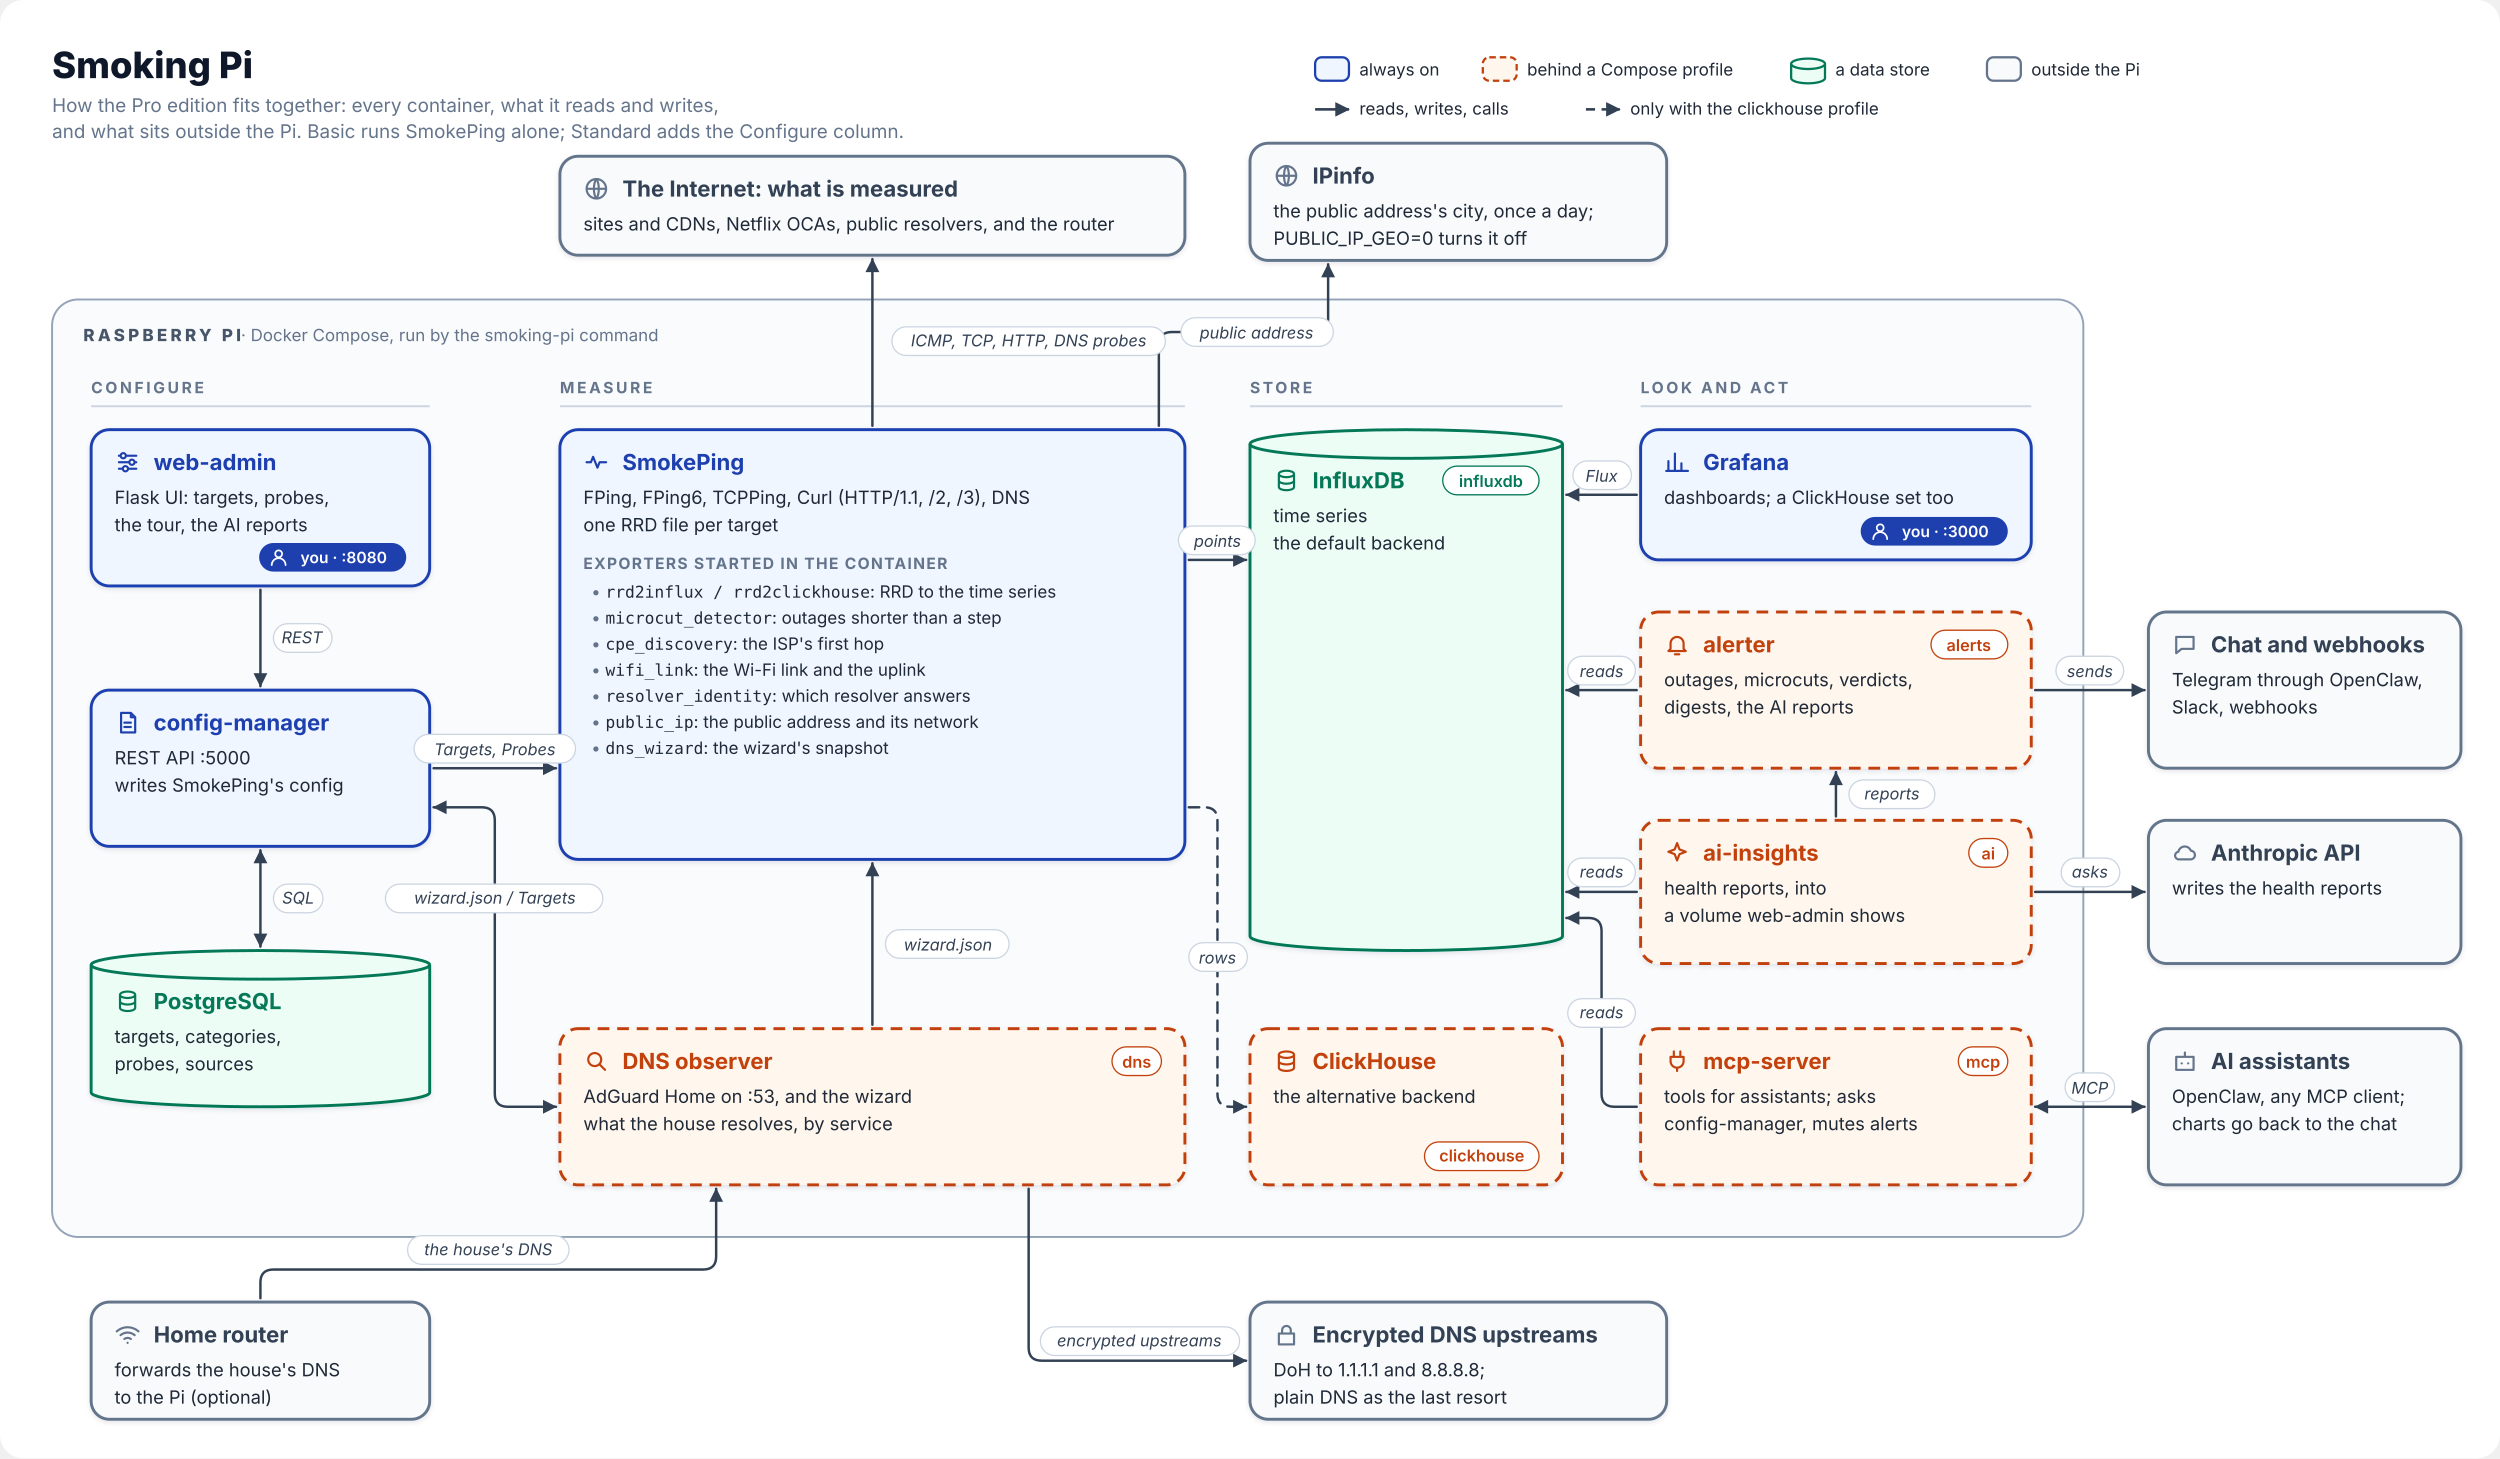
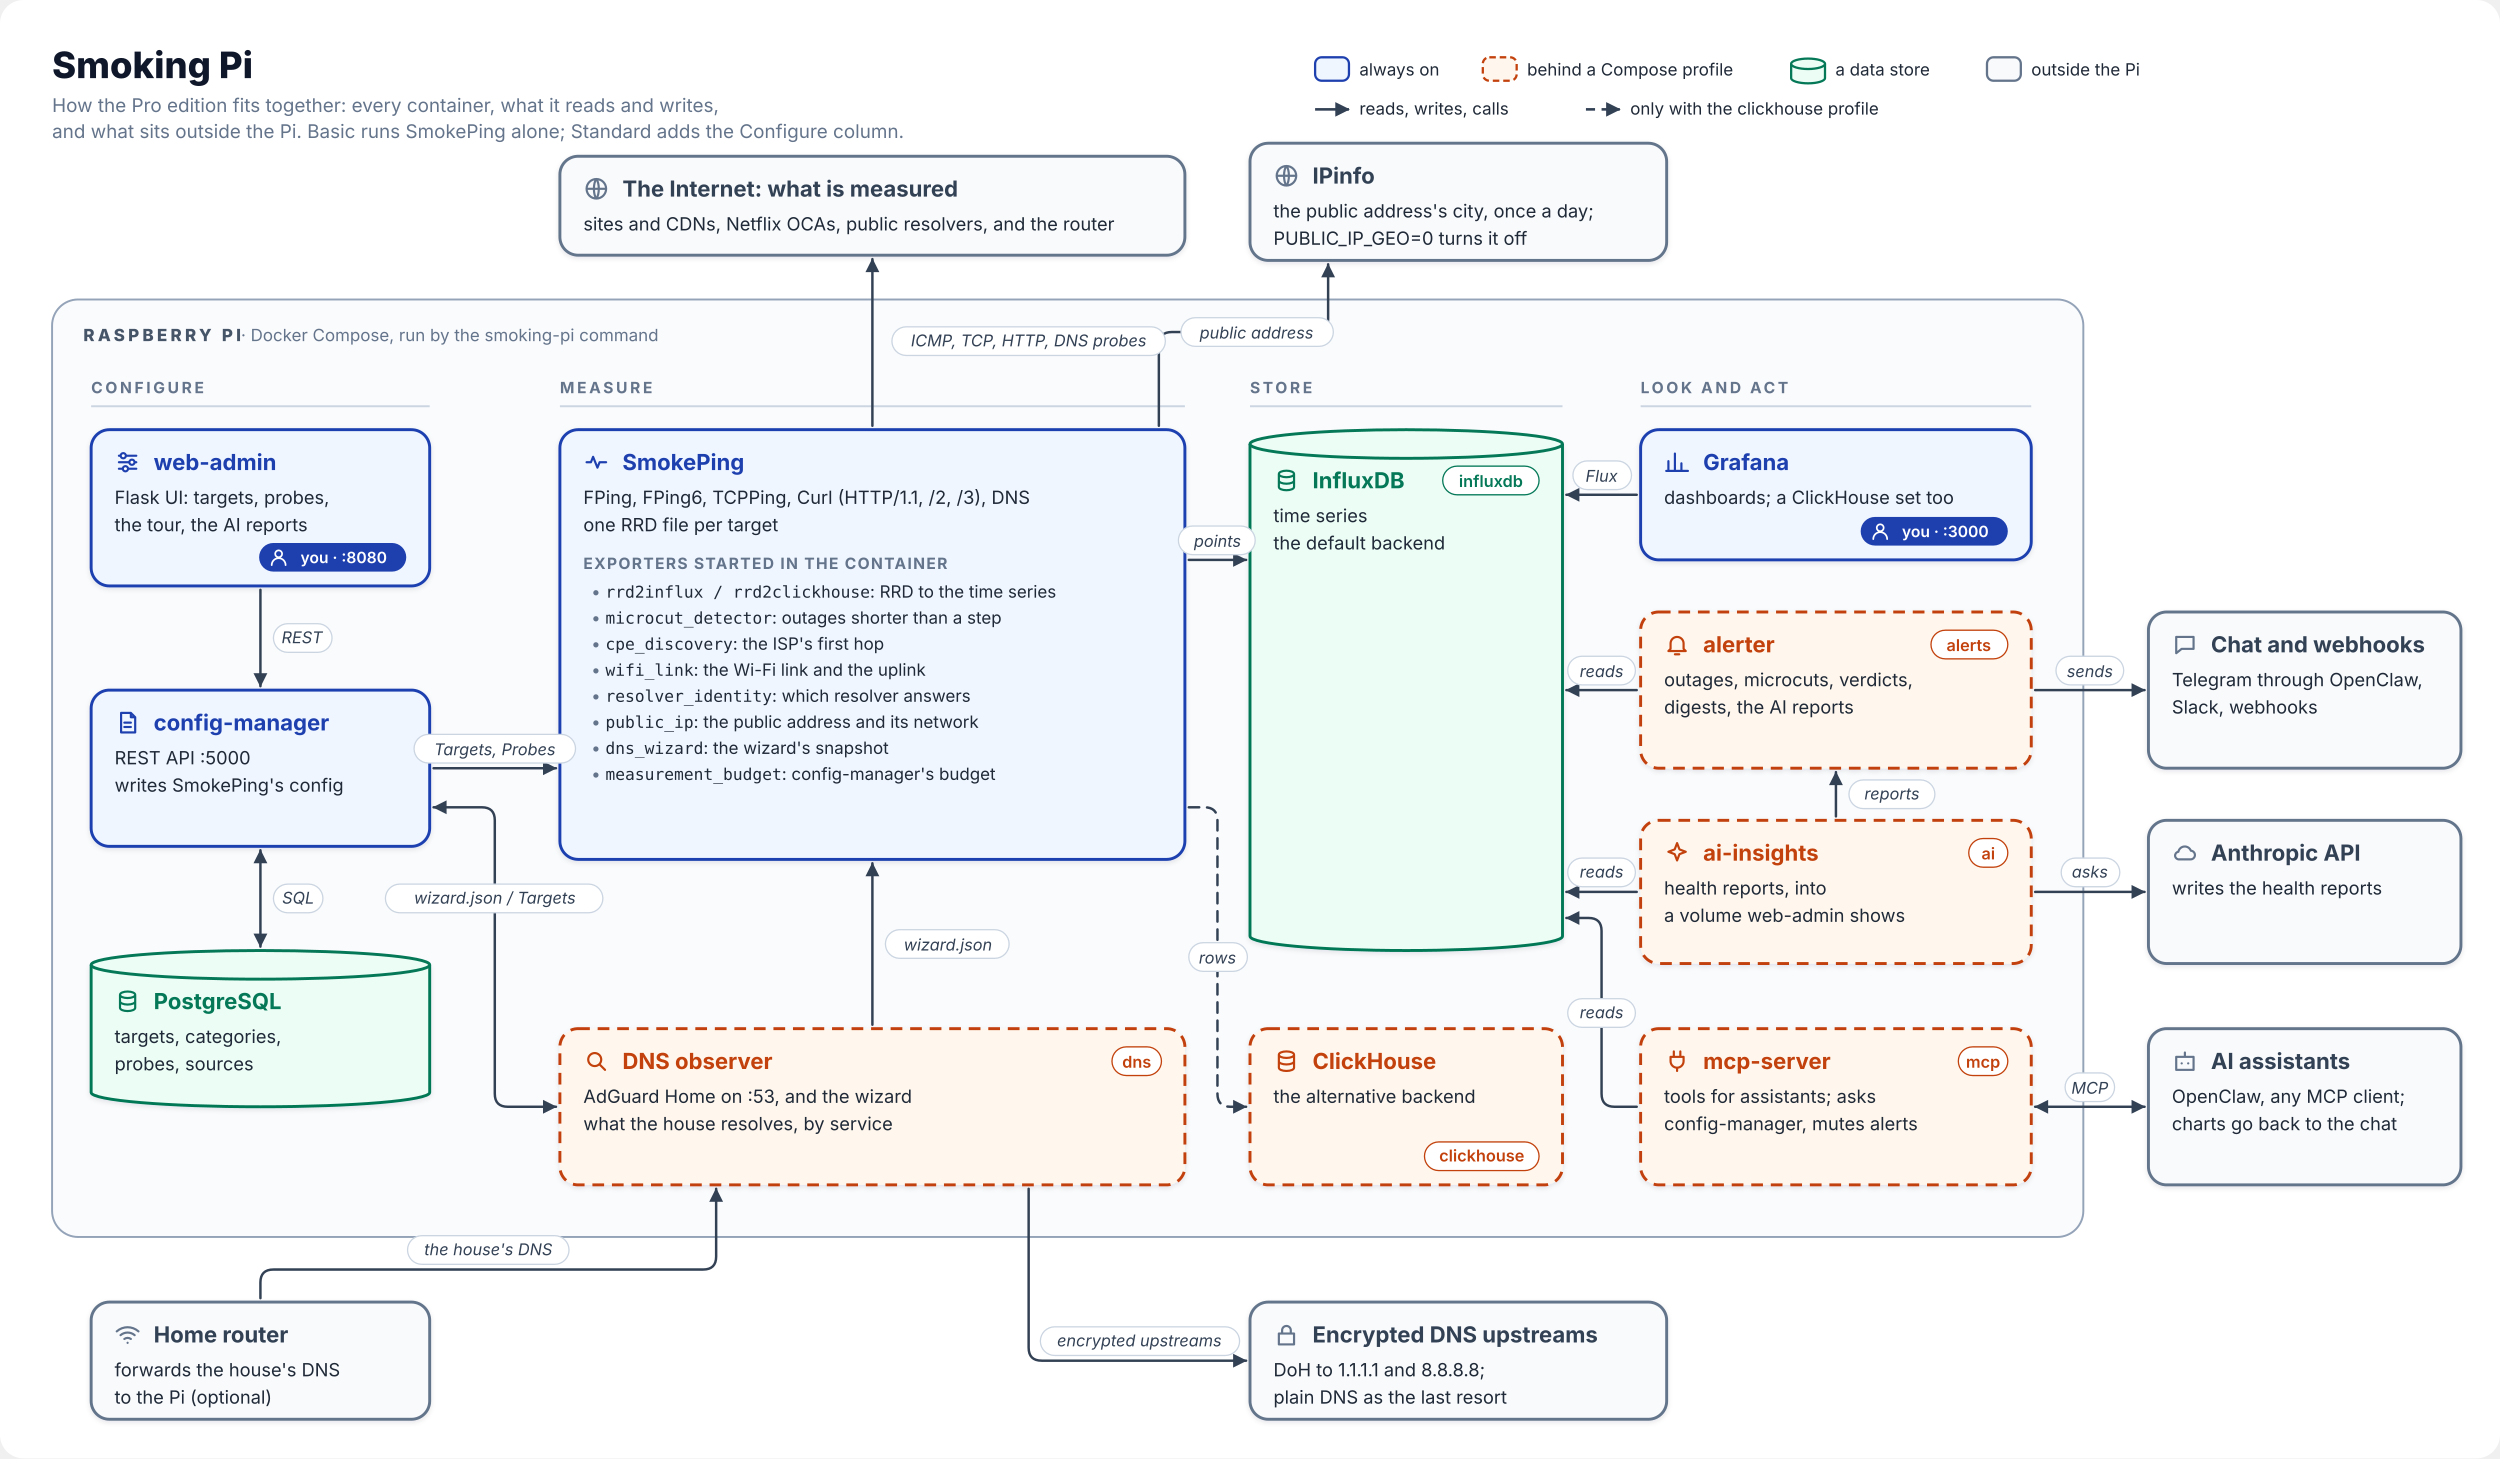
<svg xmlns="http://www.w3.org/2000/svg" viewBox="0 0 1920 1120" width="1920" height="1120" font-family="Inter, ui-sans-serif, system-ui, -apple-system, 'Segoe UI', Helvetica, Arial, sans-serif" role="img" aria-labelledby="t">
  <defs>
    <marker id="arrow" viewBox="0 0 10 10" refX="8.5" refY="5" markerWidth="7" markerHeight="7" orient="auto-start-reverse">
      <path d="M1,1 L9,5 L1,9 z" fill="#334155" />
    </marker>
    <filter id="shadow" x="-4%" y="-6%" width="108%" height="116%">
      <feDropShadow dx="0" dy="1.5" stdDeviation="2" flood-color="#0f172a" flood-opacity="0.10" />
    </filter>
  </defs>
  <rect width="1920" height="1120" rx="18" fill="#ffffff" />
  <text x="40" y="60" font-size="28" font-weight="800" fill="#0f172a">Smoking Pi</text>
  <text x="40" y="86" font-size="14.5" fill="#64748b">How the Pro edition fits together: every container, what it reads and writes,</text>
  <text x="40" y="106" font-size="14.5" fill="#64748b">and what sits outside the Pi. Basic runs SmokePing alone; Standard adds the Configure column.</text>
  <rect x="1010" y="44" width="26" height="18" rx="5" fill="#eff6ff" stroke="#1e40af" stroke-width="1.75" />
  <text x="1044" y="58" font-size="13" fill="#1f2937">always on</text>
  <rect x="1138.8" y="44" width="26" height="18" rx="5" fill="#fff7ed" stroke="#c2410c" stroke-width="1.75" stroke-dasharray="5 3" />
  <text x="1172.8" y="58" font-size="13" fill="#1f2937">behind a Compose profile</text>
  <path d="M1375.6,49 v11 a13,4 0 0 0 26,0 v-11" fill="#ecfdf5" stroke="#047857" stroke-width="1.75" />
  <ellipse cx="1388.6" cy="49" rx="13" ry="4" fill="#ecfdf5" stroke="#047857" stroke-width="1.75" />
  <text x="1409.6" y="58" font-size="13" fill="#1f2937">a data store</text>
  <rect x="1526.0" y="44" width="26" height="18" rx="5" fill="#f8fafc" stroke="#64748b" stroke-width="1.75" />
  <text x="1560.0" y="58" font-size="13" fill="#1f2937">outside the Pi</text>
  <path d="M1010,84 h26" fill="none" stroke="#334155" stroke-width="2" marker-end="url(#arrow)" />
  <text x="1044" y="88" font-size="13" fill="#1f2937">reads, writes, calls</text>
  <path d="M1218.0,84 h26" fill="none" stroke="#334155" stroke-width="2" stroke-dasharray="7 5" marker-end="url(#arrow)" />
  <text x="1252.0" y="88" font-size="13" fill="#1f2937">only with the clickhouse profile</text>
  <rect x="40" y="230" width="1560" height="720" rx="20" fill="#fafbfd" stroke="#94a3b8" stroke-width="1.5" />
  <text x="64" y="262" font-size="13" font-weight="800" letter-spacing="2.5" fill="#475569">RASPBERRY PI<tspan font-weight="400" letter-spacing="0" fill="#64748b">   ·   Docker Compose, run by the smoking-pi command</tspan>
  </text>
  <text x="70" y="302" font-size="12" font-weight="700" letter-spacing="2" fill="#64748b">CONFIGURE</text>
  <path d="M70,312 h260" stroke="#cbd5e1" stroke-width="1.5" />
  <text x="430" y="302" font-size="12" font-weight="700" letter-spacing="2" fill="#64748b">MEASURE</text>
  <path d="M430,312 h480" stroke="#cbd5e1" stroke-width="1.5" />
  <text x="960" y="302" font-size="12" font-weight="700" letter-spacing="2" fill="#64748b">STORE</text>
  <path d="M960,312 h240" stroke="#cbd5e1" stroke-width="1.5" />
  <text x="1260" y="302" font-size="12" font-weight="700" letter-spacing="2" fill="#64748b">LOOK AND ACT</text>
  <path d="M1260,312 h300" stroke="#cbd5e1" stroke-width="1.5" />
  <path d="M200,453 L200,527" fill="none" stroke="#334155" stroke-width="1.9" stroke-linecap="round" marker-end="url(#arrow)" />
  <path d="M200,653 L200,727" fill="none" stroke="#334155" stroke-width="1.9" stroke-linecap="round" marker-start="url(#arrow)" marker-end="url(#arrow)" />
  <path d="M333,590 L427,590" fill="none" stroke="#334155" stroke-width="1.9" stroke-linecap="round" marker-end="url(#arrow)" />
  <path d="M670,327 L670,199" fill="none" stroke="#334155" stroke-width="1.9" stroke-linecap="round" marker-end="url(#arrow)" />
  <path d="M890,327 L890.0,265.0 Q890,255 900.0,255.0 L1010.0,255.0 Q1020,255 1020.0,245.0 L1020,203" fill="none" stroke="#334155" stroke-width="1.9" stroke-linecap="round" marker-end="url(#arrow)" />
  <path d="M913,430 L957,430" fill="none" stroke="#334155" stroke-width="1.9" stroke-linecap="round" marker-end="url(#arrow)" />
  <path d="M913,620 L925.0,620.0 Q935,620 935.0,630.0 L935.0,840.0 Q935,850 945.0,850.0 L957,850" fill="none" stroke="#334155" stroke-width="1.9" stroke-linecap="round" stroke-dasharray="8 6" marker-end="url(#arrow)" />
  <path d="M1257,380 L1203,380" fill="none" stroke="#334155" stroke-width="1.9" stroke-linecap="round" marker-end="url(#arrow)" />
  <path d="M1257,530 L1203,530" fill="none" stroke="#334155" stroke-width="1.9" stroke-linecap="round" marker-end="url(#arrow)" />
  <path d="M1257,685 L1203,685" fill="none" stroke="#334155" stroke-width="1.9" stroke-linecap="round" marker-end="url(#arrow)" />
  <path d="M1257,850 L1240.0,850.0 Q1230,850 1230.0,840.0 L1230.0,715.0 Q1230,705 1220.0,705.0 L1203,705" fill="none" stroke="#334155" stroke-width="1.9" stroke-linecap="round" marker-end="url(#arrow)" />
  <path d="M1563,530 L1647,530" fill="none" stroke="#334155" stroke-width="1.9" stroke-linecap="round" marker-end="url(#arrow)" />
  <path d="M1563,685 L1647,685" fill="none" stroke="#334155" stroke-width="1.9" stroke-linecap="round" marker-end="url(#arrow)" />
  <path d="M1647,850 L1563,850" fill="none" stroke="#334155" stroke-width="1.9" stroke-linecap="round" marker-start="url(#arrow)" marker-end="url(#arrow)" />
  <path d="M1410,627 L1410,593" fill="none" stroke="#334155" stroke-width="1.9" stroke-linecap="round" marker-end="url(#arrow)" />
  <path d="M670,787 L670,663" fill="none" stroke="#334155" stroke-width="1.9" stroke-linecap="round" marker-end="url(#arrow)" />
  <path d="M427,850 L390.0,850.0 Q380,850 380.0,840.0 L380.0,630.0 Q380,620 370.0,620.0 L333,620" fill="none" stroke="#334155" stroke-width="1.9" stroke-linecap="round" marker-start="url(#arrow)" marker-end="url(#arrow)" />
  <path d="M200,997 L200.0,985.0 Q200,975 210.0,975.0 L540.0,975.0 Q550,975 550.0,965.0 L550,913" fill="none" stroke="#334155" stroke-width="1.9" stroke-linecap="round" marker-end="url(#arrow)" />
  <path d="M790,913 L790.0,1035.0 Q790,1045 800.0,1045.0 L957,1045" fill="none" stroke="#334155" stroke-width="1.9" stroke-linecap="round" marker-end="url(#arrow)" />
  <rect x="430" y="120" width="480" height="76" rx="14" fill="#f8fafc" stroke="#64748b" stroke-width="2.25" filter="url(#shadow)" />
  <g transform="translate(448,135) scale(0.833)" fill="none" stroke="#64748b" stroke-width="2" stroke-linecap="round" stroke-linejoin="round">
    <path d="M3 12a9 9 0 1 0 18 0 9 9 0 1 0-18 0M3 12h18M12 3c3 3.5 3 14.5 0 18M12 3c-3 3.5-3 14.5 0 18" />
  </g>
  <text x="478" y="151" font-size="17" font-weight="700" fill="#334155">The Internet: what is measured</text>
  <text x="448" y="177" font-size="14" fill="#1f2937">sites and CDNs, Netflix OCAs, public resolvers, and the router</text>
  <rect x="960" y="110" width="320" height="90" rx="14" fill="#f8fafc" stroke="#64748b" stroke-width="2.25" filter="url(#shadow)" />
  <g transform="translate(978,125) scale(0.833)" fill="none" stroke="#64748b" stroke-width="2" stroke-linecap="round" stroke-linejoin="round">
    <path d="M3 12a9 9 0 1 0 18 0 9 9 0 1 0-18 0M3 12h18M12 3c3 3.5 3 14.5 0 18M12 3c-3 3.5-3 14.5 0 18" />
  </g>
  <text x="1008" y="141" font-size="17" font-weight="700" fill="#334155">IPinfo</text>
  <text x="978" y="167" font-size="14" fill="#1f2937">the public address's city, once a day;</text>
  <text x="978" y="188" font-size="14" fill="#1f2937">PUBLIC_IP_GEO=0 turns it off</text>
  <rect x="70" y="1000" width="260" height="90" rx="14" fill="#f8fafc" stroke="#64748b" stroke-width="2.25" filter="url(#shadow)" />
  <g transform="translate(88,1015) scale(0.833)" fill="none" stroke="#64748b" stroke-width="2" stroke-linecap="round" stroke-linejoin="round">
    <path d="M2 9a15 15 0 0 1 20 0M5.5 12.5a10 10 0 0 1 13 0M9 16a5 5 0 0 1 6 0M12 19.5v.1" />
  </g>
  <text x="118" y="1031" font-size="17" font-weight="700" fill="#334155">Home router</text>
  <text x="88" y="1057" font-size="14" fill="#1f2937">forwards the house's DNS</text>
  <text x="88" y="1078" font-size="14" fill="#1f2937">to the Pi (optional)</text>
  <rect x="960" y="1000" width="320" height="90" rx="14" fill="#f8fafc" stroke="#64748b" stroke-width="2.25" filter="url(#shadow)" />
  <g transform="translate(978,1015) scale(0.833)" fill="none" stroke="#64748b" stroke-width="2" stroke-linecap="round" stroke-linejoin="round">
    <path d="M5 11h14v10H5zM8 11V8a4 4 0 0 1 8 0v3" />
  </g>
  <text x="1008" y="1031" font-size="17" font-weight="700" fill="#334155">Encrypted DNS upstreams</text>
  <text x="978" y="1057" font-size="14" fill="#1f2937">DoH to 1.1.1.1 and 8.8.8.8;</text>
  <text x="978" y="1078" font-size="14" fill="#1f2937">plain DNS as the last resort</text>
  <rect x="1650" y="470" width="240" height="120" rx="14" fill="#f8fafc" stroke="#64748b" stroke-width="2.25" filter="url(#shadow)" />
  <g transform="translate(1668,485) scale(0.833)" fill="none" stroke="#64748b" stroke-width="2" stroke-linecap="round" stroke-linejoin="round">
    <path d="M4 5h16v11H9l-5 4z" />
  </g>
  <text x="1698" y="501" font-size="17" font-weight="700" fill="#334155">Chat and webhooks</text>
  <text x="1668" y="527" font-size="14" fill="#1f2937">Telegram through OpenClaw,</text>
  <text x="1668" y="548" font-size="14" fill="#1f2937">Slack, webhooks</text>
  <rect x="1650" y="630" width="240" height="110" rx="14" fill="#f8fafc" stroke="#64748b" stroke-width="2.25" filter="url(#shadow)" />
  <g transform="translate(1668,645) scale(0.833)" fill="none" stroke="#64748b" stroke-width="2" stroke-linecap="round" stroke-linejoin="round">
    <path d="M7 18h10a4 4 0 0 0 .5-8A6 6 0 0 0 6 11a3.5 3.5 0 0 0 1 7z" />
  </g>
  <text x="1698" y="661" font-size="17" font-weight="700" fill="#334155">Anthropic API</text>
  <text x="1668" y="687" font-size="14" fill="#1f2937">writes the health reports</text>
  <rect x="1650" y="790" width="240" height="120" rx="14" fill="#f8fafc" stroke="#64748b" stroke-width="2.25" filter="url(#shadow)" />
  <g transform="translate(1668,805) scale(0.833)" fill="none" stroke="#64748b" stroke-width="2" stroke-linecap="round" stroke-linejoin="round">
    <path d="M4 8h16v12H4zM12 4v4M9 14h.1M15 14h.1" />
  </g>
  <text x="1698" y="821" font-size="17" font-weight="700" fill="#334155">AI assistants</text>
  <text x="1668" y="847" font-size="14" fill="#1f2937">OpenClaw, any MCP client;</text>
  <text x="1668" y="868" font-size="14" fill="#1f2937">charts go back to the chat</text>
  <rect x="70" y="330" width="260" height="120" rx="14" fill="#eff6ff" stroke="#1e40af" stroke-width="2.25" filter="url(#shadow)" />
  <g transform="translate(88,345) scale(0.833)" fill="none" stroke="#1e40af" stroke-width="2" stroke-linecap="round" stroke-linejoin="round">
    <path d="M4 6h16M4 12h16M4 18h16" />
    <circle cx="8" cy="6" r="2.4" fill="#ffffff" />
    <circle cx="16" cy="12" r="2.4" fill="#ffffff" />
    <circle cx="10" cy="18" r="2.4" fill="#ffffff" />
  </g>
  <text x="118" y="361" font-size="17" font-weight="700" fill="#1e40af">web-admin</text>
  <rect x="199" y="417" width="113" height="22" rx="11" fill="#1e40af" />
  <g transform="translate(206,420) scale(0.667)" fill="none" stroke="#ffffff" stroke-width="2" stroke-linecap="round" stroke-linejoin="round">
    <path d="M8 8a4 4 0 1 0 8 0 4 4 0 1 0-8 0M4 21a8 8 0 0 1 16 0" />
  </g>
  <text x="264" y="432.5" text-anchor="middle" font-size="12" font-weight="600" fill="#ffffff">you · :8080</text>
  <text x="88" y="387" font-size="14" fill="#1f2937">Flask UI: targets, probes,</text>
  <text x="88" y="408" font-size="14" fill="#1f2937">the tour, the AI reports</text>
  <rect x="70" y="530" width="260" height="120" rx="14" fill="#eff6ff" stroke="#1e40af" stroke-width="2.25" filter="url(#shadow)" />
  <g transform="translate(88,545) scale(0.833)" fill="none" stroke="#1e40af" stroke-width="2" stroke-linecap="round" stroke-linejoin="round">
    <path d="M6 3h9l4 4v14H6zM15 3v4h4M9 12h6M9 16h6" />
  </g>
  <text x="118" y="561" font-size="17" font-weight="700" fill="#1e40af">config-manager</text>
  <text x="88" y="587" font-size="14" fill="#1f2937">REST API :5000</text>
  <text x="88" y="608" font-size="14" fill="#1f2937">writes SmokePing's config</text>
  <path d="M70,741 v98 a130.0,11 0 0 0 260,0 v-98" fill="#ecfdf5" stroke="#047857" stroke-width="2.25" filter="url(#shadow)" />
  <ellipse cx="200.0" cy="741" rx="130.0" ry="11" fill="#ecfdf5" stroke="#047857" stroke-width="2.25" />
  <g transform="translate(88,759) scale(0.833)" fill="none" stroke="#047857" stroke-width="2" stroke-linecap="round" stroke-linejoin="round">
    <path d="M5 6c0-1.7 3.1-3 7-3s7 1.3 7 3-3.1 3-7 3-7-1.3-7-3zM5 6v12c0 1.7 3.1 3 7 3s7-1.3 7-3V6M5 12c0 1.7 3.1 3 7 3s7-1.3 7-3" />
  </g>
  <text x="118" y="775" font-size="17" font-weight="700" fill="#047857">PostgreSQL</text>
  <text x="88" y="801" font-size="14" fill="#1f2937">targets, categories,</text>
  <text x="88" y="822" font-size="14" fill="#1f2937">probes, sources</text>
  <rect x="430" y="330" width="480" height="330" rx="14" fill="#eff6ff" stroke="#1e40af" stroke-width="2.25" filter="url(#shadow)" />
  <g transform="translate(448,345) scale(0.833)" fill="none" stroke="#1e40af" stroke-width="2" stroke-linecap="round" stroke-linejoin="round">
    <path d="M3 12h4l2-5 4 10 2-5h6" />
  </g>
  <text x="478" y="361" font-size="17" font-weight="700" fill="#1e40af">SmokePing</text>
  <text x="448" y="387" font-size="14" fill="#1f2937">FPing, FPing6, TCPPing, Curl (HTTP/1.1, /2, /3), DNS</text>
  <text x="448" y="408" font-size="14" fill="#1f2937">one RRD file per target</text>
  <text x="448" y="437" font-size="12" font-weight="700" letter-spacing="1" fill="#64748b">EXPORTERS STARTED IN THE CONTAINER</text>
  <text x="454" y="459" font-size="13" fill="#1f2937">
    <tspan fill="#64748b">•</tspan>
    <tspan font-family="ui-monospace, 'SF Mono', Menlo, Consolas, monospace" font-size="12.5">rrd2influx / rrd2clickhouse</tspan>: RRD to the time series</text>
  <text x="454" y="479" font-size="13" fill="#1f2937">
    <tspan fill="#64748b">•</tspan>
    <tspan font-family="ui-monospace, 'SF Mono', Menlo, Consolas, monospace" font-size="12.5">microcut_detector</tspan>: outages shorter than a step</text>
  <text x="454" y="499" font-size="13" fill="#1f2937">
    <tspan fill="#64748b">•</tspan>
    <tspan font-family="ui-monospace, 'SF Mono', Menlo, Consolas, monospace" font-size="12.5">cpe_discovery</tspan>: the ISP's first hop</text>
  <text x="454" y="519" font-size="13" fill="#1f2937">
    <tspan fill="#64748b">•</tspan>
    <tspan font-family="ui-monospace, 'SF Mono', Menlo, Consolas, monospace" font-size="12.5">wifi_link</tspan>: the Wi-Fi link and the uplink</text>
  <text x="454" y="539" font-size="13" fill="#1f2937">
    <tspan fill="#64748b">•</tspan>
    <tspan font-family="ui-monospace, 'SF Mono', Menlo, Consolas, monospace" font-size="12.5">resolver_identity</tspan>: which resolver answers</text>
  <text x="454" y="559" font-size="13" fill="#1f2937">
    <tspan fill="#64748b">•</tspan>
    <tspan font-family="ui-monospace, 'SF Mono', Menlo, Consolas, monospace" font-size="12.5">public_ip</tspan>: the public address and its network</text>
  <text x="454" y="579" font-size="13" fill="#1f2937">
    <tspan fill="#64748b">•</tspan>
    <tspan font-family="ui-monospace, 'SF Mono', Menlo, Consolas, monospace" font-size="12.5">dns_wizard</tspan>: the wizard's snapshot</text>
+   <text x="454" y="599" font-size="13" fill="#1f2937">
+     <tspan fill="#64748b">•</tspan>
+     <tspan font-family="ui-monospace, 'SF Mono', Menlo, Consolas, monospace" font-size="12.5">measurement_budget</tspan>: config-manager's budget</text>
  <rect x="430" y="790" width="480" height="120" rx="14" fill="#fff7ed" stroke="#c2410c" stroke-width="2.25" stroke-dasharray="9 6" filter="url(#shadow)" />
  <g transform="translate(448,805) scale(0.833)" fill="none" stroke="#c2410c" stroke-width="2" stroke-linecap="round" stroke-linejoin="round">
    <path d="M15 15l5 5M4.5 10.5a6 6 0 1 0 12 0 6 6 0 1 0-12 0" />
  </g>
  <text x="478" y="821" font-size="17" font-weight="700" fill="#c2410c">DNS observer</text>
  <rect x="854" y="804" width="38" height="22" rx="11" fill="#ffffff" stroke="#c2410c" stroke-width="1" />
  <text x="873" y="820" text-anchor="middle" font-size="12.5" font-weight="600" fill="#c2410c">dns</text>
  <text x="448" y="847" font-size="14" fill="#1f2937">AdGuard Home on :53, and the wizard</text>
  <text x="448" y="868" font-size="14" fill="#1f2937">what the house resolves, by service</text>
  <path d="M960,341 v378 a120.0,11 0 0 0 240,0 v-378" fill="#ecfdf5" stroke="#047857" stroke-width="2.25" filter="url(#shadow)" />
  <ellipse cx="1080.0" cy="341" rx="120.0" ry="11" fill="#ecfdf5" stroke="#047857" stroke-width="2.25" />
  <g transform="translate(978,359) scale(0.833)" fill="none" stroke="#047857" stroke-width="2" stroke-linecap="round" stroke-linejoin="round">
    <path d="M5 6c0-1.7 3.1-3 7-3s7 1.3 7 3-3.1 3-7 3-7-1.3-7-3zM5 6v12c0 1.7 3.1 3 7 3s7-1.3 7-3V6M5 12c0 1.7 3.1 3 7 3s7-1.3 7-3" />
  </g>
  <text x="1008" y="375" font-size="17" font-weight="700" fill="#047857">InfluxDB</text>
  <rect x="1108" y="358" width="74" height="22" rx="11" fill="#ffffff" stroke="#047857" stroke-width="1" />
  <text x="1145" y="374" text-anchor="middle" font-size="12.5" font-weight="600" fill="#047857">influxdb</text>
  <text x="978" y="401" font-size="14" fill="#1f2937">time series</text>
  <text x="978" y="422" font-size="14" fill="#1f2937">the default backend</text>
  <rect x="960" y="790" width="240" height="120" rx="14" fill="#fff7ed" stroke="#c2410c" stroke-width="2.25" stroke-dasharray="9 6" filter="url(#shadow)" />
  <g transform="translate(978,805) scale(0.833)" fill="none" stroke="#c2410c" stroke-width="2" stroke-linecap="round" stroke-linejoin="round">
    <path d="M5 6c0-1.7 3.1-3 7-3s7 1.3 7 3-3.1 3-7 3-7-1.3-7-3zM5 6v12c0 1.7 3.1 3 7 3s7-1.3 7-3V6M5 12c0 1.7 3.1 3 7 3s7-1.3 7-3" />
  </g>
  <text x="1008" y="821" font-size="17" font-weight="700" fill="#c2410c">ClickHouse</text>
  <rect x="1094" y="877" width="88" height="22" rx="11" fill="#ffffff" stroke="#c2410c" stroke-width="1" />
  <text x="1138" y="892" text-anchor="middle" font-size="12.5" font-weight="600" fill="#c2410c">clickhouse</text>
  <text x="978" y="847" font-size="14" fill="#1f2937">the alternative backend</text>
  <rect x="1260" y="330" width="300" height="100" rx="14" fill="#eff6ff" stroke="#1e40af" stroke-width="2.25" filter="url(#shadow)" />
  <g transform="translate(1278,345) scale(0.833)" fill="none" stroke="#1e40af" stroke-width="2" stroke-linecap="round" stroke-linejoin="round">
    <path d="M4 20v-9M10 20V4M16 20v-7M2 20h20" />
  </g>
  <text x="1308" y="361" font-size="17" font-weight="700" fill="#1e40af">Grafana</text>
  <rect x="1429" y="397" width="113" height="22" rx="11" fill="#1e40af" />
  <g transform="translate(1436,400) scale(0.667)" fill="none" stroke="#ffffff" stroke-width="2" stroke-linecap="round" stroke-linejoin="round">
    <path d="M8 8a4 4 0 1 0 8 0 4 4 0 1 0-8 0M4 21a8 8 0 0 1 16 0" />
  </g>
  <text x="1494" y="412.5" text-anchor="middle" font-size="12" font-weight="600" fill="#ffffff">you · :3000</text>
  <text x="1278" y="387" font-size="14" fill="#1f2937">dashboards; a ClickHouse set too</text>
  <rect x="1260" y="470" width="300" height="120" rx="14" fill="#fff7ed" stroke="#c2410c" stroke-width="2.25" stroke-dasharray="9 6" filter="url(#shadow)" />
  <g transform="translate(1278,485) scale(0.833)" fill="none" stroke="#c2410c" stroke-width="2" stroke-linecap="round" stroke-linejoin="round">
    <path d="M6 16v-5a6 6 0 0 1 12 0v5l2 2H4zM10 21h4" />
  </g>
  <text x="1308" y="501" font-size="17" font-weight="700" fill="#c2410c">alerter</text>
  <rect x="1483" y="484" width="59" height="22" rx="11" fill="#ffffff" stroke="#c2410c" stroke-width="1" />
  <text x="1512" y="500" text-anchor="middle" font-size="12.5" font-weight="600" fill="#c2410c">alerts</text>
  <text x="1278" y="527" font-size="14" fill="#1f2937">outages, microcuts, verdicts,</text>
  <text x="1278" y="548" font-size="14" fill="#1f2937">digests, the AI reports</text>
  <rect x="1260" y="630" width="300" height="110" rx="14" fill="#fff7ed" stroke="#c2410c" stroke-width="2.25" stroke-dasharray="9 6" filter="url(#shadow)" />
  <g transform="translate(1278,645) scale(0.833)" fill="none" stroke="#c2410c" stroke-width="2" stroke-linecap="round" stroke-linejoin="round">
    <path d="M12 3l2.2 5.8L20 11l-5.8 2.2L12 19l-2.2-5.8L4 11l5.8-2.2z" />
  </g>
  <text x="1308" y="661" font-size="17" font-weight="700" fill="#c2410c">ai-insights</text>
  <rect x="1512" y="644" width="30" height="22" rx="11" fill="#ffffff" stroke="#c2410c" stroke-width="1" />
  <text x="1527" y="660" text-anchor="middle" font-size="12.5" font-weight="600" fill="#c2410c">ai</text>
  <text x="1278" y="687" font-size="14" fill="#1f2937">health reports, into</text>
  <text x="1278" y="708" font-size="14" fill="#1f2937">a volume web-admin shows</text>
  <rect x="1260" y="790" width="300" height="120" rx="14" fill="#fff7ed" stroke="#c2410c" stroke-width="2.25" stroke-dasharray="9 6" filter="url(#shadow)" />
  <g transform="translate(1278,805) scale(0.833)" fill="none" stroke="#c2410c" stroke-width="2" stroke-linecap="round" stroke-linejoin="round">
    <path d="M9 3v5M15 3v5M6 8h12v4a6 6 0 0 1-12 0zM12 18v3" />
  </g>
  <text x="1308" y="821" font-size="17" font-weight="700" fill="#c2410c">mcp-server</text>
  <rect x="1504" y="804" width="38" height="22" rx="11" fill="#ffffff" stroke="#c2410c" stroke-width="1" />
  <text x="1523" y="820" text-anchor="middle" font-size="12.5" font-weight="600" fill="#c2410c">mcp</text>
  <text x="1278" y="847" font-size="14" fill="#1f2937">tools for assistants; asks</text>
  <text x="1278" y="868" font-size="14" fill="#1f2937">config-manager, mutes alerts</text>
  <rect x="210" y="479" width="45" height="22" rx="11" fill="#ffffff" stroke="#cbd5e1" stroke-width="1" />
  <text x="232" y="494" text-anchor="middle" font-size="12.5" font-weight="normal" font-style="italic" fill="#334155">REST</text>
  <rect x="210" y="679" width="38" height="22" rx="11" fill="#ffffff" stroke="#cbd5e1" stroke-width="1" />
  <text x="229" y="694" text-anchor="middle" font-size="12.5" font-weight="normal" font-style="italic" fill="#334155">SQL</text>
  <rect x="318" y="564" width="124" height="22" rx="11" fill="#ffffff" stroke="#cbd5e1" stroke-width="1" />
  <text x="380" y="580" text-anchor="middle" font-size="12.5" font-weight="normal" font-style="italic" fill="#334155">Targets, Probes</text>
  <rect x="685" y="251" width="210" height="22" rx="11" fill="#ffffff" stroke="#cbd5e1" stroke-width="1" />
  <text x="790" y="266" text-anchor="middle" font-size="12.5" font-weight="normal" font-style="italic" fill="#334155">ICMP, TCP, HTTP, DNS probes</text>
  <rect x="907" y="244" width="117" height="22" rx="11" fill="#ffffff" stroke="#cbd5e1" stroke-width="1" />
  <text x="965" y="260" text-anchor="middle" font-size="12.5" font-weight="normal" font-style="italic" fill="#334155">public address</text>
  <rect x="905" y="404" width="59" height="22" rx="11" fill="#ffffff" stroke="#cbd5e1" stroke-width="1" />
  <text x="935" y="420" text-anchor="middle" font-size="12.5" font-weight="normal" font-style="italic" fill="#334155">points</text>
  <rect x="913" y="724" width="45" height="22" rx="11" fill="#ffffff" stroke="#cbd5e1" stroke-width="1" />
  <text x="935" y="740" text-anchor="middle" font-size="12.5" font-weight="normal" font-style="italic" fill="#334155">rows</text>
  <rect x="1208" y="354" width="45" height="22" rx="11" fill="#ffffff" stroke="#cbd5e1" stroke-width="1" />
  <text x="1230" y="370" text-anchor="middle" font-size="12.5" font-weight="normal" font-style="italic" fill="#334155">Flux</text>
  <rect x="1204" y="504" width="52" height="22" rx="11" fill="#ffffff" stroke="#cbd5e1" stroke-width="1" />
  <text x="1230" y="520" text-anchor="middle" font-size="12.5" font-weight="normal" font-style="italic" fill="#334155">reads</text>
  <rect x="1204" y="659" width="52" height="22" rx="11" fill="#ffffff" stroke="#cbd5e1" stroke-width="1" />
  <text x="1230" y="674" text-anchor="middle" font-size="12.5" font-weight="normal" font-style="italic" fill="#334155">reads</text>
  <rect x="1204" y="767" width="52" height="22" rx="11" fill="#ffffff" stroke="#cbd5e1" stroke-width="1" />
  <text x="1230" y="782" text-anchor="middle" font-size="12.5" font-weight="normal" font-style="italic" fill="#334155">reads</text>
  <rect x="1579" y="504" width="52" height="22" rx="11" fill="#ffffff" stroke="#cbd5e1" stroke-width="1" />
  <text x="1605" y="520" text-anchor="middle" font-size="12.5" font-weight="normal" font-style="italic" fill="#334155">sends</text>
  <rect x="1583" y="659" width="45" height="22" rx="11" fill="#ffffff" stroke="#cbd5e1" stroke-width="1" />
  <text x="1605" y="674" text-anchor="middle" font-size="12.5" font-weight="normal" font-style="italic" fill="#334155">asks</text>
  <rect x="1586" y="824" width="38" height="22" rx="11" fill="#ffffff" stroke="#cbd5e1" stroke-width="1" />
  <text x="1605" y="840" text-anchor="middle" font-size="12.5" font-weight="normal" font-style="italic" fill="#334155">MCP</text>
  <rect x="1420" y="599" width="66" height="22" rx="11" fill="#ffffff" stroke="#cbd5e1" stroke-width="1" />
  <text x="1453" y="614" text-anchor="middle" font-size="12.5" font-weight="normal" font-style="italic" fill="#334155">reports</text>
  <rect x="680" y="714" width="95" height="22" rx="11" fill="#ffffff" stroke="#cbd5e1" stroke-width="1" />
  <text x="728" y="730" text-anchor="middle" font-size="12.5" font-weight="normal" font-style="italic" fill="#334155">wizard.json</text>
  <rect x="296" y="679" width="167" height="22" rx="11" fill="#ffffff" stroke="#cbd5e1" stroke-width="1" />
  <text x="380" y="694" text-anchor="middle" font-size="12.5" font-weight="normal" font-style="italic" fill="#334155">wizard.json / Targets</text>
  <rect x="313" y="949" width="124" height="22" rx="11" fill="#ffffff" stroke="#cbd5e1" stroke-width="1" />
  <text x="375" y="964" text-anchor="middle" font-size="12.5" font-weight="normal" font-style="italic" fill="#334155">the house's DNS</text>
  <rect x="799" y="1019" width="153" height="22" rx="11" fill="#ffffff" stroke="#cbd5e1" stroke-width="1" />
  <text x="875" y="1034" text-anchor="middle" font-size="12.5" font-weight="normal" font-style="italic" fill="#334155">encrypted upstreams</text>
</svg>
